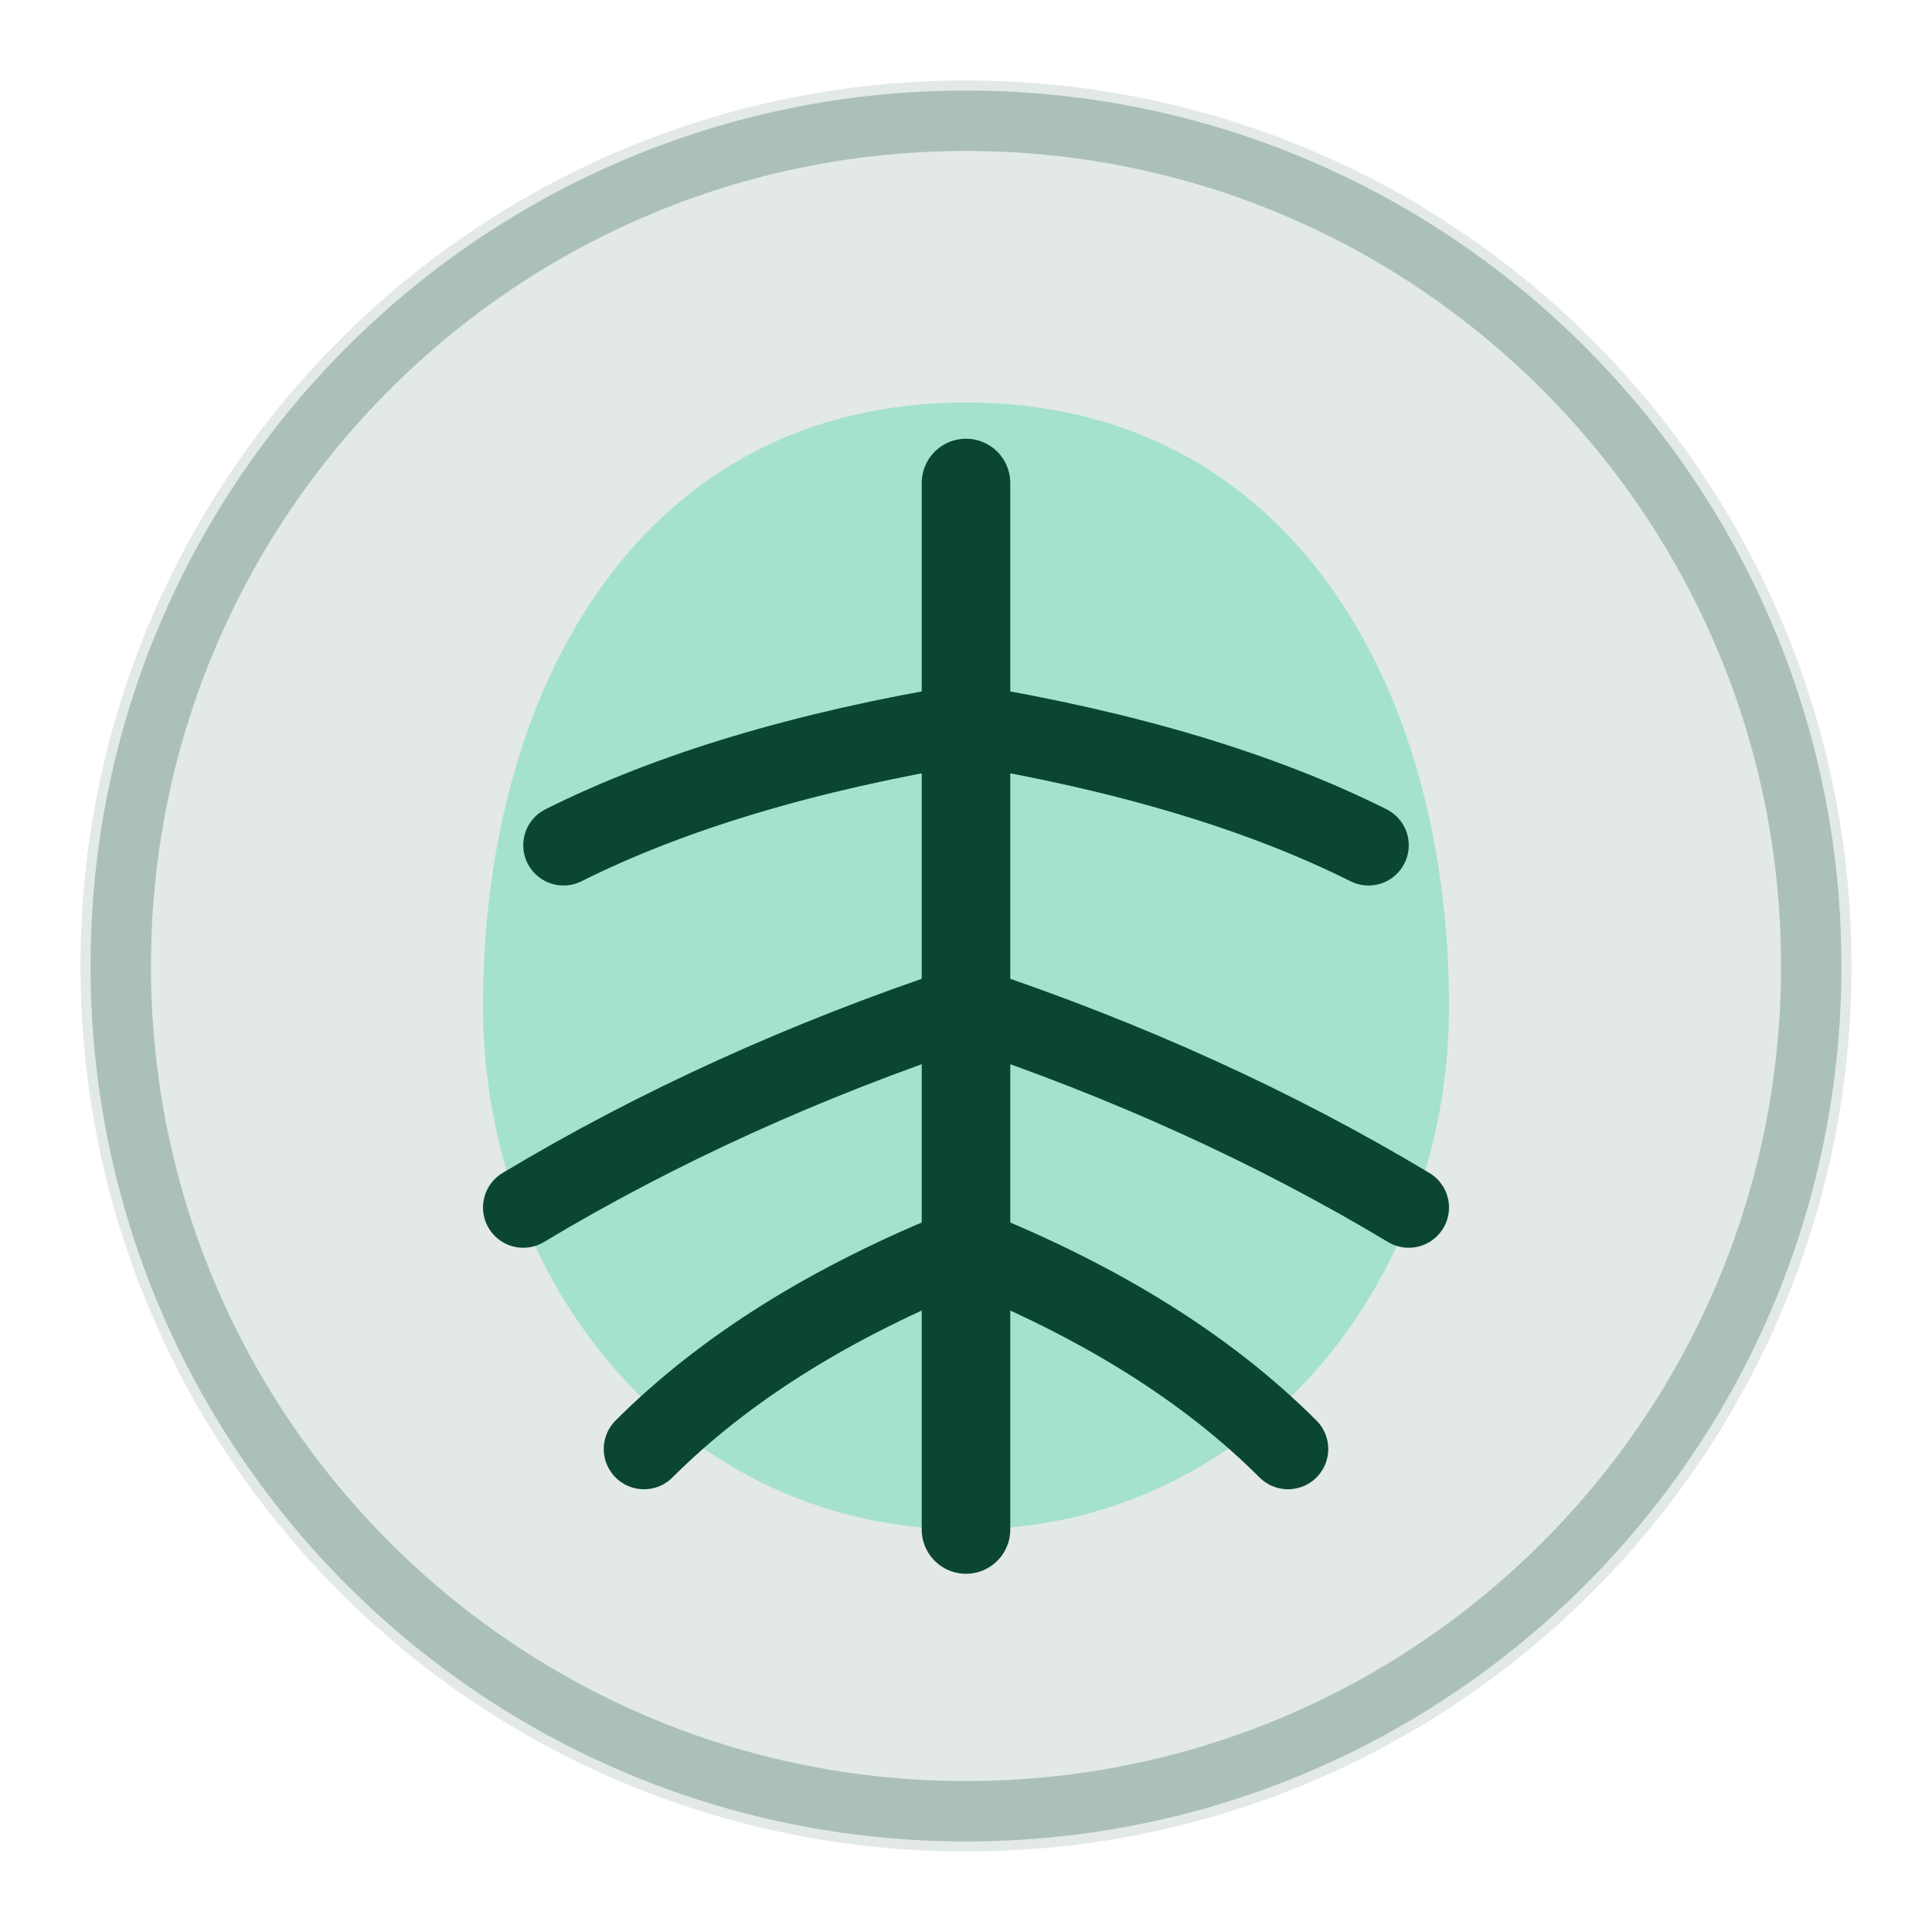
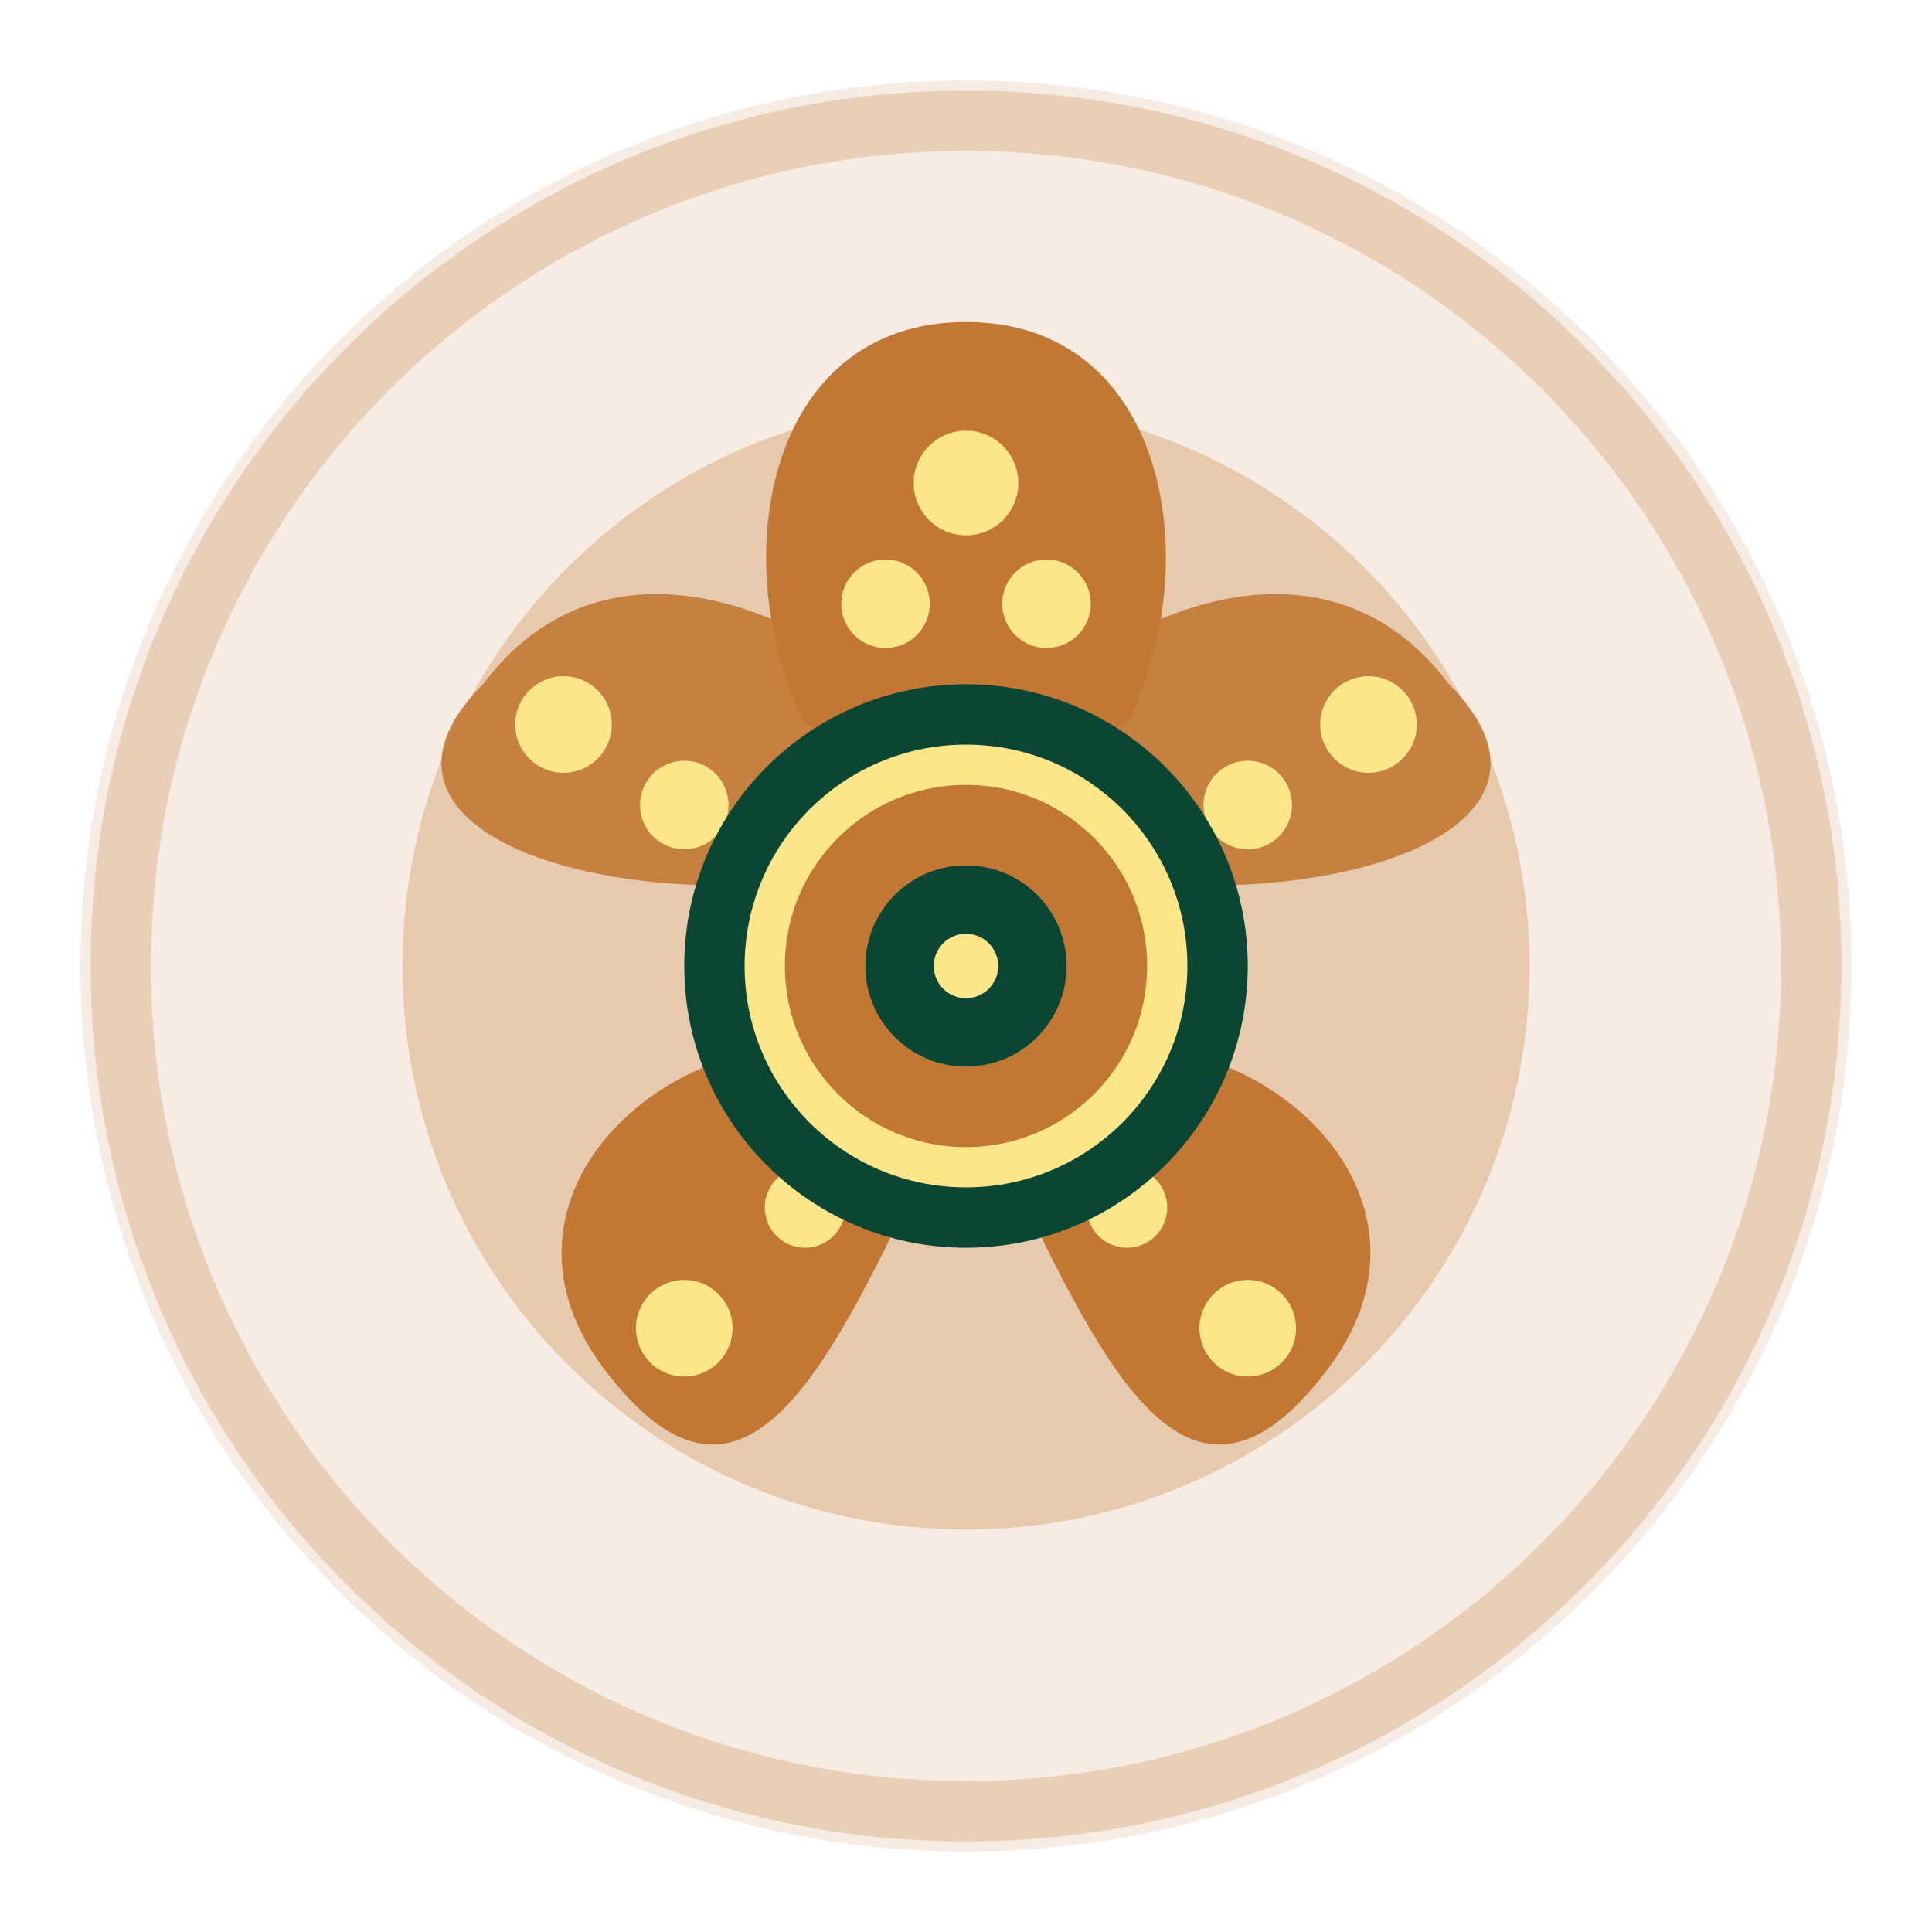
<svg xmlns="http://www.w3.org/2000/svg" viewBox="0 0 48 48" fill="none">
-   <circle cx="24" cy="24" r="22" fill="#0B4635" fill-opacity="0.12" />
-   <circle cx="24" cy="24" r="21" stroke="#0B4635" stroke-opacity="0.25" stroke-width="1.5" />
-   <path d="M24 10C16 10 12 17 12 25C12 32 17 38 24 38C31 38 36 32 36 25C36 17 32 10 24 10Z" fill="#34D399" fill-opacity="0.35" />
-   <path d="M24 12V38" stroke="#0B4635" stroke-width="2.2" stroke-linecap="round" />
-   <path d="M24 18Q18 19 14 21M24 18Q30 19 34 21M24 25Q18 27 13 30M24 25Q30 27 35 30M24 31Q19 33 16 36M24 31Q29 33 32 36" stroke="#0B4635" stroke-width="2" stroke-linecap="round" />
+   <circle cx="24" cy="24" r="22" fill="#C27835" fill-opacity="0.14" />
+   <circle cx="24" cy="24" r="21" stroke="#C27835" stroke-opacity="0.25" stroke-width="1.5" />
+   <path d="M24 8C19 8 18 14 20 18C23 19 25 19 28 18C30 14 29 8 24 8Z" fill="#C27835" />
+   <path d="M36 17C33 13 28 15 25 18C27 21 28 23 30 22C35 22 39 20 36 17Z" fill="#C27835" fill-opacity="0.9" />
+   <path d="M33 34C36 30 32 26 28 26C26 28 25 29 26 31C28 35 30 38 33 34Z" fill="#C27835" />
+   <path d="M15 34C18 38 20 35 22 31C23 29 22 28 20 26C16 26 12 30 15 34Z" fill="#C27835" />
+   <path d="M12 17C9 20 13 22 18 22C20 23 21 21 23 18C20 15 15 13 12 17Z" fill="#C27835" fill-opacity="0.9" />
+   <circle cx="24" cy="24" r="14" fill="#C27835" fill-opacity="0.3" />
+   <circle cx="24" cy="12" r="1.3" fill="#FDE68A" />
+   <circle cx="22" cy="15" r="1.1" fill="#FDE68A" />
+   <circle cx="26" cy="15" r="1.1" fill="#FDE68A" />
+   <circle cx="34" cy="18" r="1.2" fill="#FDE68A" />
+   <circle cx="31" cy="20" r="1.1" fill="#FDE68A" />
+   <circle cx="31" cy="33" r="1.2" fill="#FDE68A" />
+   <circle cx="28" cy="30" r="1" fill="#FDE68A" />
+   <circle cx="17" cy="33" r="1.2" fill="#FDE68A" />
+   <circle cx="20" cy="30" r="1" fill="#FDE68A" />
+   <circle cx="14" cy="18" r="1.2" fill="#FDE68A" />
+   <circle cx="17" cy="20" r="1.1" fill="#FDE68A" />
+   <circle cx="24" cy="24" r="7" fill="#0B4635" />
+   <circle cx="24" cy="24" r="5" fill="#C27835" stroke="#FDE68A" stroke-width="1" />
+   <circle cx="24" cy="24" r="2.5" fill="#0B4635" />
+   <circle cx="24" cy="24" r="0.8" fill="#FDE68A" />
</svg>
